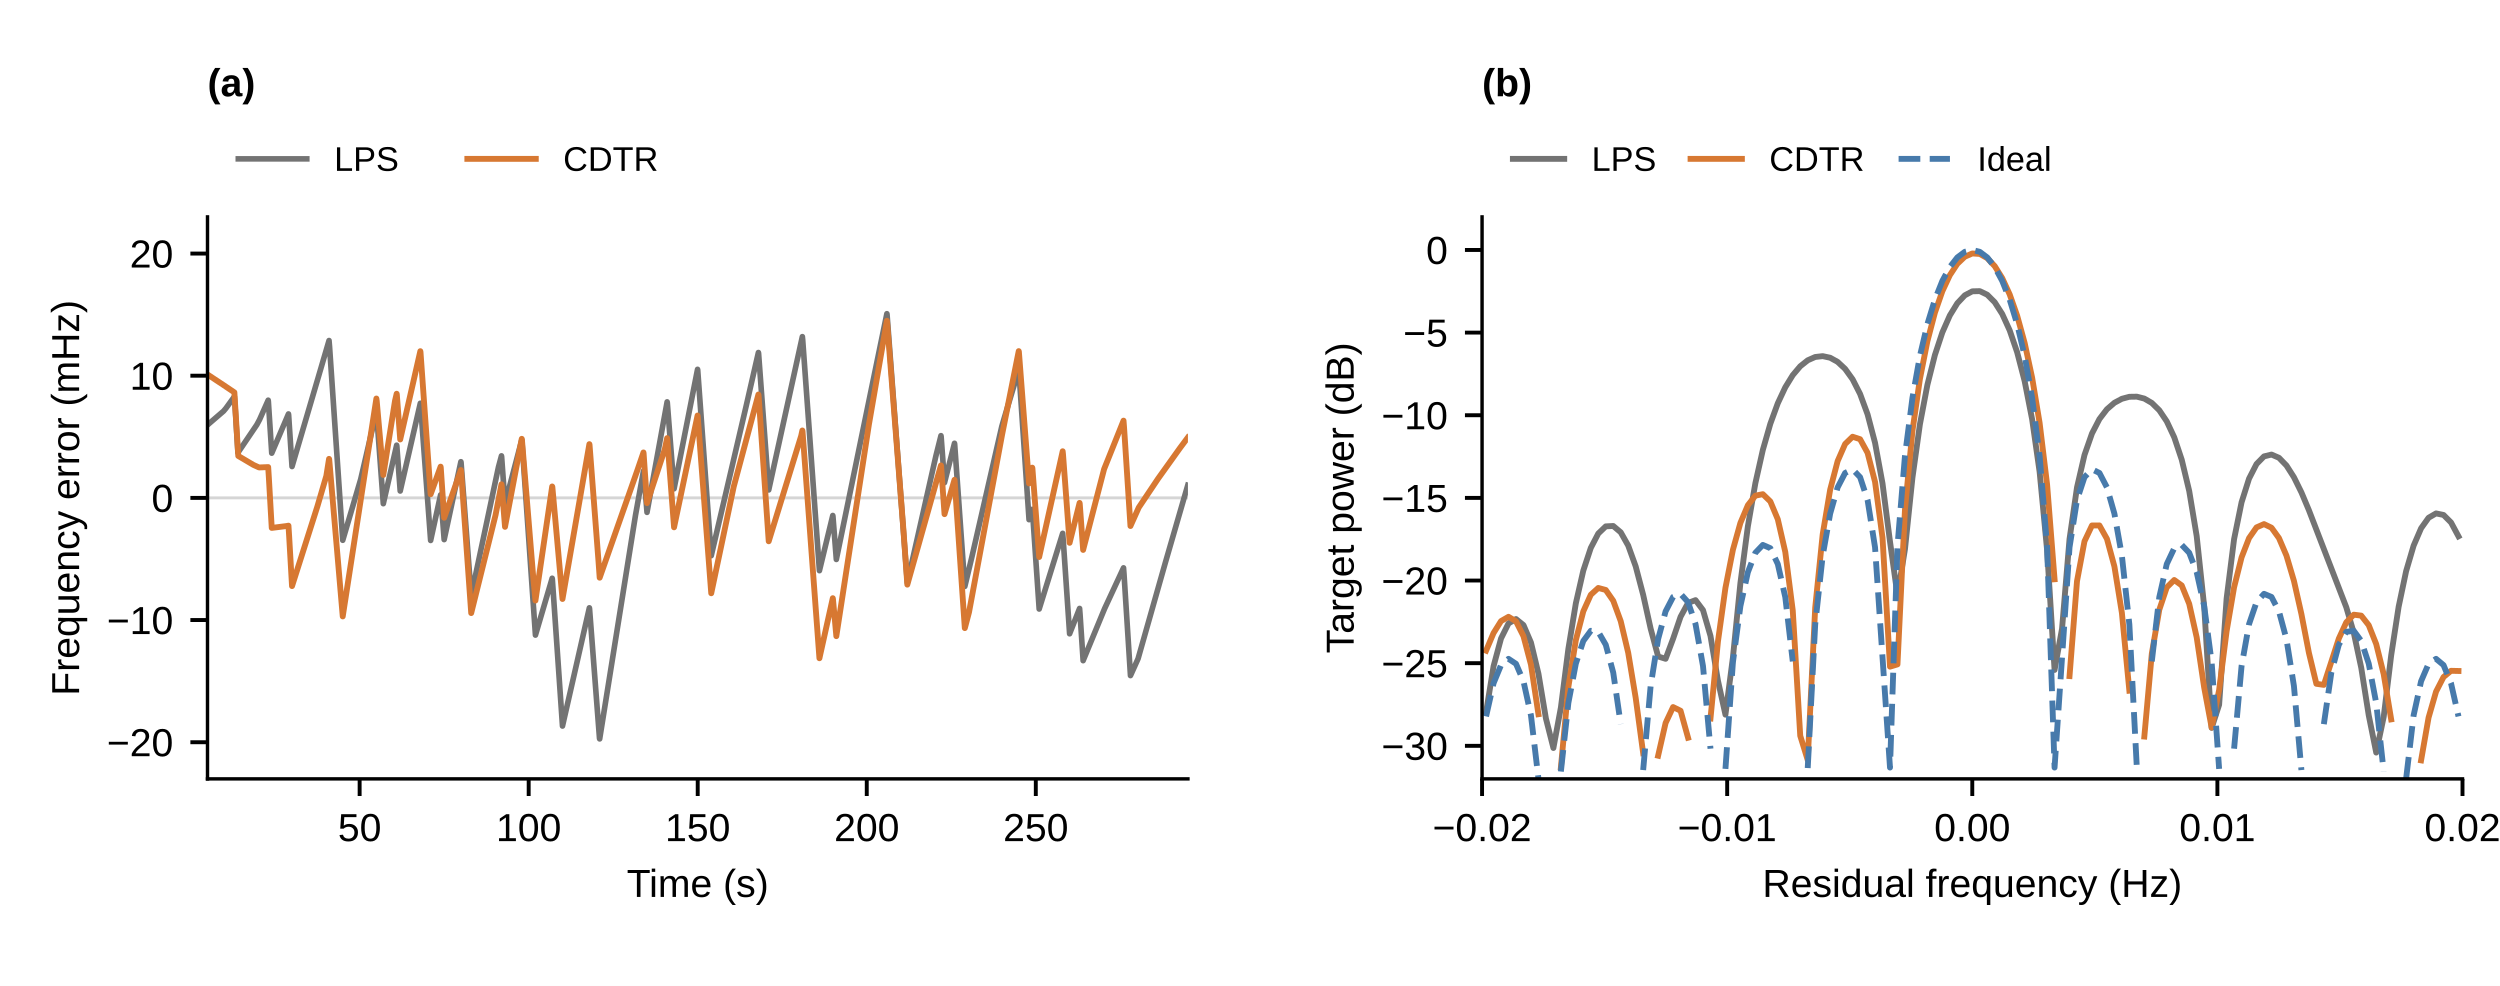
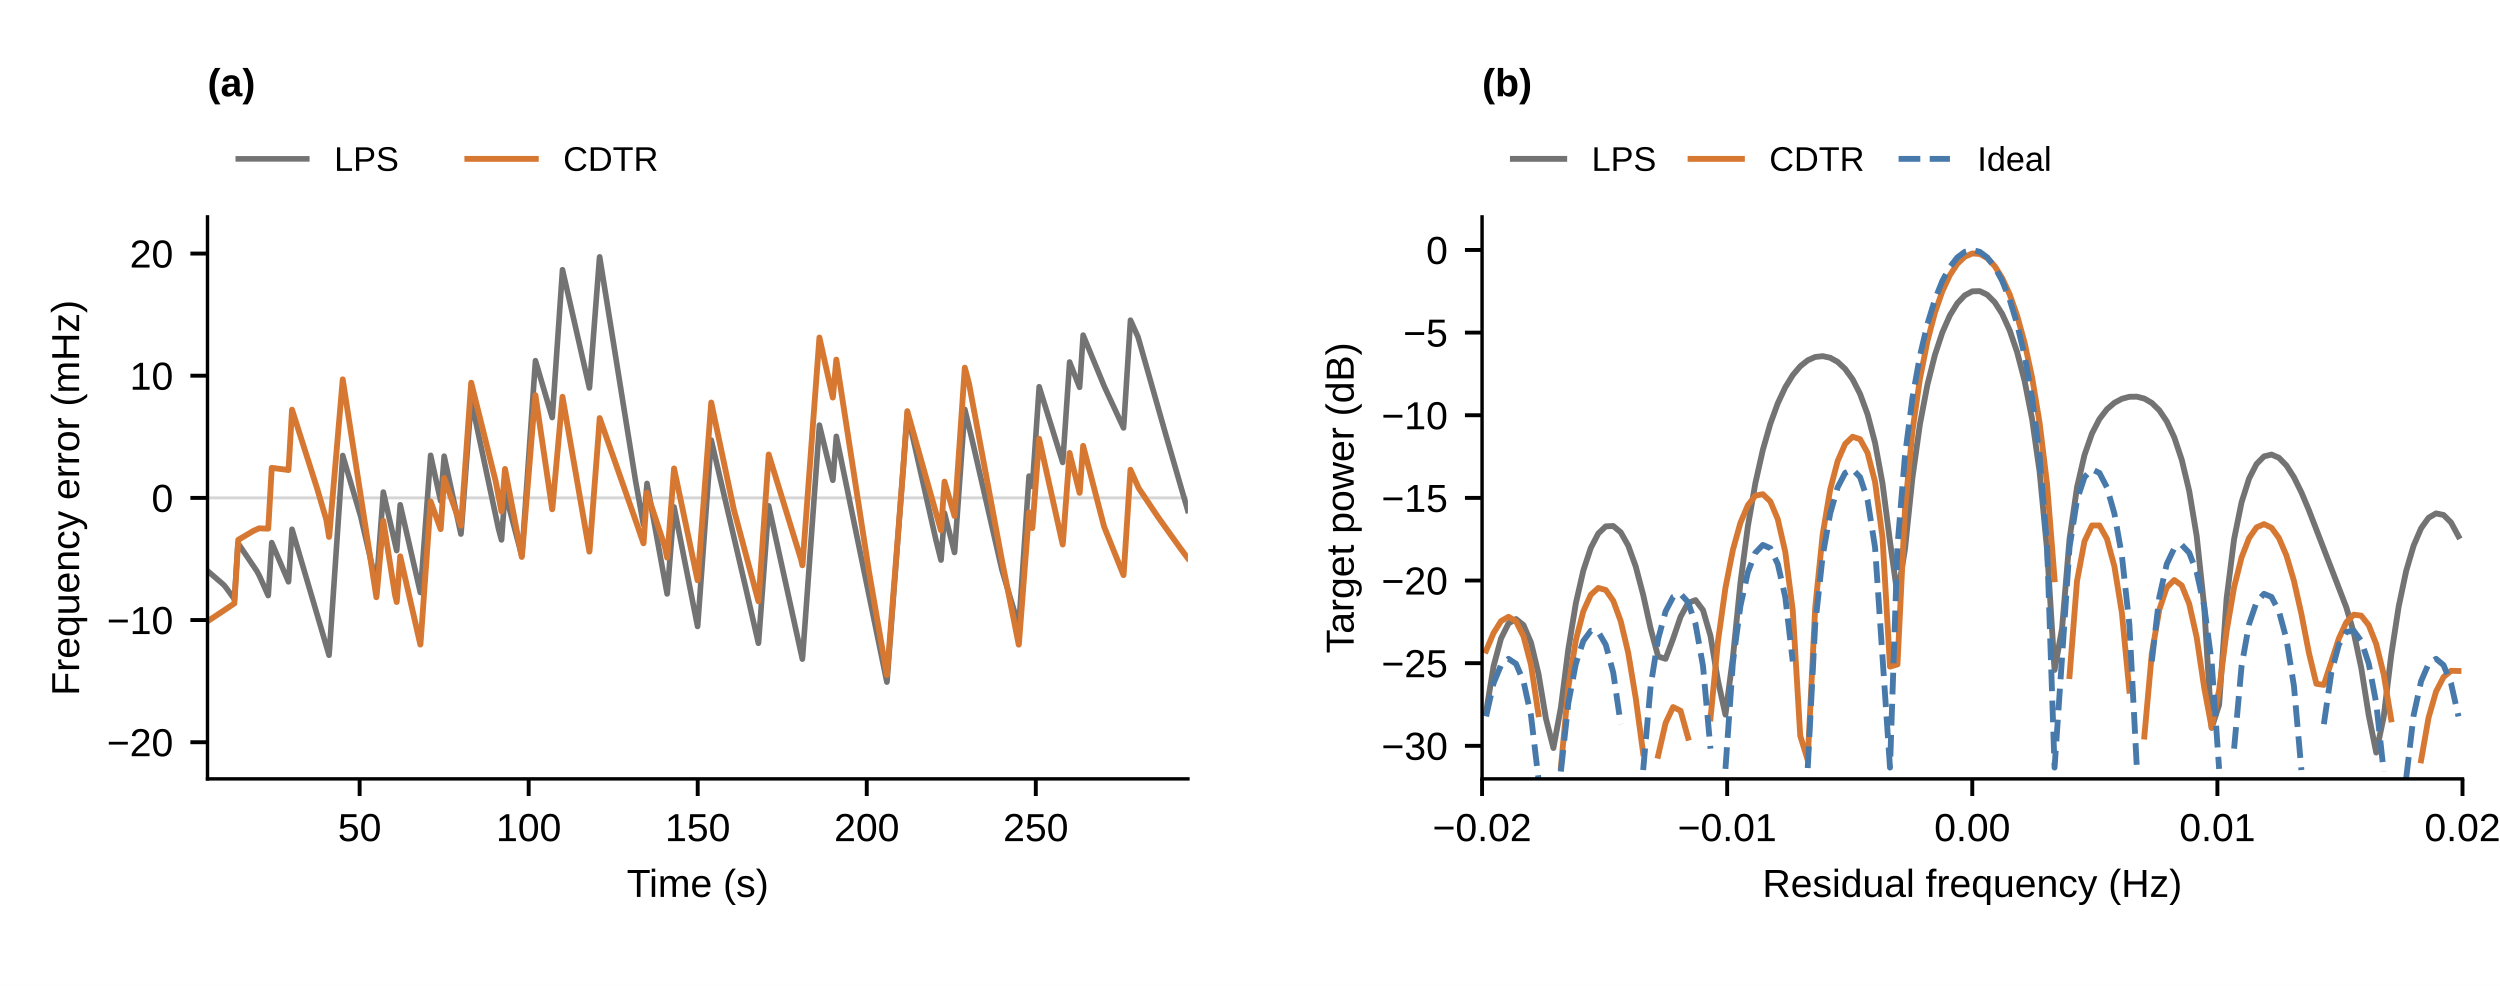
<svg xmlns="http://www.w3.org/2000/svg" xmlns:xlink="http://www.w3.org/1999/xlink" width="511.2pt" height="201.6pt" viewBox="0 0 511.2 201.6" version="1.1">
  <defs>
    <style type="text/css">*{stroke-linejoin: round; stroke-linecap: butt}</style>
  </defs>
  <g id="figure_1">
    <g id="patch_1">
      <path d="M 0 201.6 L 511.2 201.6 L 511.2 0 L 0 0 z " style="fill: #ffffff" />
    </g>
    <g id="axes_1">
      <g id="patch_2">
        <path d="M 42.43 159.264 L 242.909 159.264 L 242.909 44.352 L 42.43 44.352 z " style="fill: #ffffff" />
      </g>
      <g id="line2d_1">
-         <path d="M 42.43 101.808 L 242.909 101.808 " clip-path="url(#p4a05a02316)" style="fill: none; stroke: #d5d5d5; stroke-width: 0.6; stroke-linecap: square" />
+         <path d="M 42.43 101.808 L 242.909 101.808 " clip-path="url(#peb6922f09d)" style="fill: none; stroke: #d5d5d5; stroke-width: 0.6; stroke-linecap: square" />
      </g>
      <g id="matplotlib.axis_1">
        <g id="xtick_1">
          <g id="line2d_2">
            <defs>
-               <path id="mb1bfec79ee" d="M 0 0 L 0 3.5 " style="stroke: #000000; stroke-width: 0.8" />
+               <path id="mcedd0633de" d="M 0 0 L 0 3.5 " style="stroke: #000000; stroke-width: 0.8" />
            </defs>
            <g>
-               <use xlink:href="#mb1bfec79ee" x="73.538" y="159.264" style="stroke: #000000; stroke-width: 0.8" />
+               <use xlink:href="#mcedd0633de" x="73.538" y="159.264" style="stroke: #000000; stroke-width: 0.8" />
            </g>
          </g>
          <g id="text_1">
            <text style="font-size: 8px; font-family: 'Arial', 'DejaVu Sans', sans-serif; text-anchor: middle" x="73.538" y="171.99" transform="rotate(-0 73.53846 171.9903)">50</text>
          </g>
        </g>
        <g id="xtick_2">
          <g id="line2d_3">
            <g>
-               <use xlink:href="#mb1bfec79ee" x="108.104" y="159.264" style="stroke: #000000; stroke-width: 0.8" />
+               <use xlink:href="#mcedd0633de" x="108.104" y="159.264" style="stroke: #000000; stroke-width: 0.8" />
            </g>
          </g>
          <g id="text_2">
            <text style="font-size: 8px; font-family: 'Arial', 'DejaVu Sans', sans-serif; text-anchor: middle" x="108.104" y="171.99" transform="rotate(-0 108.1039 171.9903)">100</text>
          </g>
        </g>
        <g id="xtick_3">
          <g id="line2d_4">
            <g>
-               <use xlink:href="#mb1bfec79ee" x="142.669" y="159.264" style="stroke: #000000; stroke-width: 0.8" />
+               <use xlink:href="#mcedd0633de" x="142.669" y="159.264" style="stroke: #000000; stroke-width: 0.8" />
            </g>
          </g>
          <g id="text_3">
            <text style="font-size: 8px; font-family: 'Arial', 'DejaVu Sans', sans-serif; text-anchor: middle" x="142.669" y="171.99" transform="rotate(-0 142.6693 171.9903)">150</text>
          </g>
        </g>
        <g id="xtick_4">
          <g id="line2d_5">
            <g>
-               <use xlink:href="#mb1bfec79ee" x="177.235" y="159.264" style="stroke: #000000; stroke-width: 0.8" />
+               <use xlink:href="#mcedd0633de" x="177.235" y="159.264" style="stroke: #000000; stroke-width: 0.8" />
            </g>
          </g>
          <g id="text_4">
            <text style="font-size: 8px; font-family: 'Arial', 'DejaVu Sans', sans-serif; text-anchor: middle" x="177.235" y="171.99" transform="rotate(-0 177.2346 171.9903)">200</text>
          </g>
        </g>
        <g id="xtick_5">
          <g id="line2d_6">
            <g>
-               <use xlink:href="#mb1bfec79ee" x="211.8" y="159.264" style="stroke: #000000; stroke-width: 0.8" />
+               <use xlink:href="#mcedd0633de" x="211.8" y="159.264" style="stroke: #000000; stroke-width: 0.8" />
            </g>
          </g>
          <g id="text_5">
            <text style="font-size: 8px; font-family: 'Arial', 'DejaVu Sans', sans-serif; text-anchor: middle" x="211.8" y="171.99" transform="rotate(-0 211.8 171.9903)">250</text>
          </g>
        </g>
        <g id="text_6">
          <text style="font-size: 8px; font-family: 'Arial', 'DejaVu Sans', sans-serif; text-anchor: middle" x="142.669" y="183.404" transform="rotate(-0 142.6693 183.404)">Time (s)</text>
        </g>
      </g>
      <g id="matplotlib.axis_2">
        <g id="ytick_1">
          <g id="line2d_7">
            <defs>
-               <path id="m23d4a4d2b2" d="M 0 0 L -3.5 0 " style="stroke: #000000; stroke-width: 0.8" />
+               <path id="m840151b1f0" d="M 0 0 L -3.5 0 " style="stroke: #000000; stroke-width: 0.8" />
            </defs>
            <g>
-               <use xlink:href="#m23d4a4d2b2" x="42.43" y="151.77" style="stroke: #000000; stroke-width: 0.8" />
+               <use xlink:href="#m840151b1f0" x="42.43" y="151.77" style="stroke: #000000; stroke-width: 0.8" />
            </g>
          </g>
          <g id="text_7">
            <text style="font-size: 8px; font-family: 'Arial', 'DejaVu Sans', sans-serif; text-anchor: end" x="35.43" y="154.633" transform="rotate(-0 35.4296 154.6329)">−20</text>
          </g>
        </g>
        <g id="ytick_2">
          <g id="line2d_8">
            <g>
-               <use xlink:href="#m23d4a4d2b2" x="42.43" y="126.789" style="stroke: #000000; stroke-width: 0.8" />
+               <use xlink:href="#m840151b1f0" x="42.43" y="126.789" style="stroke: #000000; stroke-width: 0.8" />
            </g>
          </g>
          <g id="text_8">
            <text style="font-size: 8px; font-family: 'Arial', 'DejaVu Sans', sans-serif; text-anchor: end" x="35.43" y="129.652" transform="rotate(-0 35.4296 129.652)">−10</text>
          </g>
        </g>
        <g id="ytick_3">
          <g id="line2d_9">
            <g>
-               <use xlink:href="#m23d4a4d2b2" x="42.43" y="101.808" style="stroke: #000000; stroke-width: 0.8" />
+               <use xlink:href="#m840151b1f0" x="42.43" y="101.808" style="stroke: #000000; stroke-width: 0.8" />
            </g>
          </g>
          <g id="text_9">
            <text style="font-size: 8px; font-family: 'Arial', 'DejaVu Sans', sans-serif; text-anchor: end" x="35.43" y="104.671" transform="rotate(-0 35.4296 104.6711)">0</text>
          </g>
        </g>
        <g id="ytick_4">
          <g id="line2d_10">
            <g>
-               <use xlink:href="#m23d4a4d2b2" x="42.43" y="76.827" style="stroke: #000000; stroke-width: 0.8" />
+               <use xlink:href="#m840151b1f0" x="42.43" y="76.827" style="stroke: #000000; stroke-width: 0.8" />
            </g>
          </g>
          <g id="text_10">
            <text style="font-size: 8px; font-family: 'Arial', 'DejaVu Sans', sans-serif; text-anchor: end" x="35.43" y="79.69" transform="rotate(-0 35.4296 79.69025)">10</text>
          </g>
        </g>
        <g id="ytick_5">
          <g id="line2d_11">
            <g>
-               <use xlink:href="#m23d4a4d2b2" x="42.43" y="51.846" style="stroke: #000000; stroke-width: 0.8" />
+               <use xlink:href="#m840151b1f0" x="42.43" y="51.846" style="stroke: #000000; stroke-width: 0.8" />
            </g>
          </g>
          <g id="text_11">
            <text style="font-size: 8px; font-family: 'Arial', 'DejaVu Sans', sans-serif; text-anchor: end" x="35.43" y="54.709" transform="rotate(-0 35.4296 54.70939)">20</text>
          </g>
        </g>
        <g id="text_12">
          <text style="font-size: 8px; font-family: 'Arial', 'DejaVu Sans', sans-serif; text-anchor: middle" x="16.176" y="101.808" transform="rotate(-90 16.17585 101.808)">Frequency error (mHz)</text>
        </g>
      </g>
      <g id="line2d_12">
-         <path d="M 42.43 86.89 L 45.713 84.064 L 46.197 83.486 L 47.925 81.097 L 48.029 82.513 L 48.651 92.561 L 48.721 92.462 L 52.523 86.842 L 53.076 85.803 L 54.839 81.832 L 54.873 82.066 L 55.564 92.663 L 55.634 92.504 L 58.986 84.645 L 59.021 84.874 L 59.712 95.393 L 59.781 95.163 L 65.07 77.178 L 67.282 69.634 L 67.386 70.861 L 70.082 110.474 L 70.116 110.36 L 73.746 98.036 L 76.96 84.2 L 76.995 84.362 L 78.378 102.993 L 78.412 102.842 L 81.108 91.031 L 81.143 91.195 L 81.834 100.401 L 81.869 100.252 L 85.947 82.459 L 85.982 82.618 L 88.056 110.512 L 88.09 110.355 L 90.095 101.19 L 90.13 101.343 L 90.821 110.338 L 90.856 110.178 L 94.243 94.414 L 94.278 94.564 L 96.352 121.791 L 96.386 121.624 L 101.917 95.544 L 102.539 93.215 L 102.573 93.398 L 103.265 102.979 L 103.334 102.718 L 106.687 89.988 L 106.721 90.168 L 109.486 129.865 L 109.59 129.516 L 112.908 118.241 L 112.943 118.435 L 115.017 148.461 L 115.052 148.31 L 120.513 124.289 L 120.547 124.449 L 122.587 150.997 L 122.621 151.09 L 122.656 150.871 L 129.949 105.339 L 131.574 96.312 L 131.608 96.432 L 132.3 104.765 L 132.334 104.573 L 136.413 82.176 L 136.447 82.313 L 137.83 99.951 L 137.865 99.775 L 142.635 75.522 L 142.669 75.659 L 145.434 113.628 L 145.469 113.482 L 152.555 83.112 L 155.078 72.084 L 155.113 72.246 L 157.187 100.185 L 157.221 100.025 L 164.065 68.838 L 164.134 69.484 L 167.556 116.689 L 167.625 116.402 L 170.287 105.409 L 170.322 105.579 L 171.013 114.394 L 171.047 114.226 L 181.348 64.148 L 181.382 64.29 L 185.53 119.149 L 185.599 118.836 L 191.372 93.238 L 192.409 89.087 L 192.443 89.262 L 193.135 98.689 L 193.204 98.414 L 195.174 90.643 L 195.209 90.82 L 197.283 119.908 L 197.352 119.641 L 198.7 114.011 L 204.852 87.181 L 205.405 85.287 L 208.309 75.646 L 208.413 76.868 L 210.417 106.261 L 210.487 106.038 L 211.074 104.15 L 211.109 104.351 L 212.491 124.533 L 212.56 124.305 L 217.296 109.058 L 217.4 110.292 L 218.713 129.595 L 218.782 129.418 L 220.752 124.416 L 220.856 125.717 L 221.478 135.09 L 221.547 134.918 L 225.868 124.453 L 229.739 116.114 L 229.843 117.458 L 231.157 138.143 L 231.226 138 L 232.712 134.693 L 238.312 114.974 L 242.874 99.23 L 242.874 99.23 " clip-path="url(#p4a05a02316)" style="fill: none; stroke: #737373; stroke-width: 1.15; stroke-linecap: square" />
+         <path d="M 42.43 116.726 L 45.713 119.552 L 46.197 120.13 L 47.925 122.519 L 48.029 121.103 L 48.651 111.055 L 48.721 111.154 L 52.523 116.774 L 53.076 117.813 L 54.839 121.784 L 54.873 121.55 L 55.564 110.953 L 55.634 111.112 L 58.986 118.971 L 59.021 118.742 L 59.712 108.223 L 59.781 108.453 L 65.07 126.438 L 67.282 133.982 L 67.386 132.755 L 70.082 93.142 L 70.116 93.256 L 73.746 105.58 L 76.96 119.416 L 76.995 119.254 L 78.378 100.623 L 78.412 100.774 L 81.108 112.585 L 81.143 112.421 L 81.834 103.215 L 81.869 103.364 L 85.947 121.157 L 85.982 120.998 L 88.056 93.104 L 88.09 93.261 L 90.095 102.426 L 90.13 102.273 L 90.821 93.278 L 90.856 93.438 L 94.243 109.202 L 94.278 109.052 L 96.352 81.825 L 96.386 81.992 L 101.917 108.072 L 102.539 110.401 L 102.573 110.218 L 103.265 100.637 L 103.334 100.898 L 106.687 113.628 L 106.721 113.448 L 109.486 73.751 L 109.59 74.1 L 112.908 85.375 L 112.943 85.181 L 115.017 55.155 L 115.052 55.306 L 120.513 79.327 L 120.547 79.167 L 122.587 52.619 L 122.621 52.526 L 122.656 52.745 L 129.949 98.277 L 131.574 107.304 L 131.608 107.184 L 132.3 98.851 L 132.334 99.043 L 136.413 121.44 L 136.447 121.303 L 137.83 103.665 L 137.865 103.841 L 142.635 128.094 L 142.669 127.957 L 145.434 89.988 L 145.469 90.134 L 152.555 120.504 L 155.078 131.532 L 155.113 131.37 L 157.187 103.431 L 157.221 103.591 L 164.065 134.778 L 164.134 134.132 L 167.556 86.927 L 167.625 87.214 L 170.287 98.207 L 170.322 98.037 L 171.013 89.222 L 171.047 89.39 L 181.348 139.468 L 181.382 139.326 L 185.53 84.467 L 185.599 84.78 L 191.372 110.378 L 192.409 114.529 L 192.443 114.354 L 193.135 104.927 L 193.204 105.202 L 195.174 112.973 L 195.209 112.796 L 197.283 83.708 L 197.352 83.975 L 198.7 89.605 L 204.852 116.435 L 205.405 118.329 L 208.309 127.97 L 208.413 126.748 L 210.417 97.355 L 210.487 97.578 L 211.074 99.466 L 211.109 99.265 L 212.491 79.083 L 212.56 79.311 L 217.296 94.558 L 217.4 93.324 L 218.713 74.021 L 218.782 74.198 L 220.752 79.2 L 220.856 77.899 L 221.478 68.526 L 221.547 68.698 L 225.868 79.163 L 229.739 87.502 L 229.843 86.158 L 231.157 65.473 L 231.226 65.616 L 232.712 68.923 L 238.312 88.642 L 242.874 104.386 L 242.874 104.386 " clip-path="url(#peb6922f09d)" style="fill: none; stroke: #737373; stroke-width: 1.15; stroke-linecap: square" />
      </g>
      <g id="line2d_13">
-         <path d="M 42.43 76.574 L 45.644 78.697 L 47.925 80.234 L 48.064 82.51 L 48.721 93.235 L 51.831 95.07 L 52.972 95.586 L 54.839 95.51 L 54.977 97.686 L 55.564 107.945 L 55.634 107.939 L 58.503 107.575 L 58.986 107.491 L 59.125 109.651 L 59.712 119.843 L 59.781 119.631 L 64.897 103.553 L 66.729 97.308 L 67.282 93.828 L 67.317 93.923 L 70.082 126.046 L 70.116 125.826 L 76.96 81.49 L 77.03 81.971 L 78.378 97.121 L 78.412 96.892 L 80.763 82.003 L 81.108 80.513 L 81.143 80.676 L 81.834 89.862 L 81.869 89.712 L 85.947 71.81 L 85.982 71.969 L 88.056 101.071 L 88.194 100.691 L 90.095 95.421 L 90.13 95.636 L 90.821 105.876 L 90.89 105.681 L 94.243 96.115 L 94.278 96.327 L 96.352 125.361 L 96.386 125.224 L 101.329 105.321 L 102.539 99.029 L 102.573 99.161 L 103.265 107.73 L 103.299 107.549 L 106.687 89.73 L 106.721 89.86 L 109.037 118.046 L 109.486 122.803 L 109.521 122.568 L 112.908 99.473 L 112.943 99.549 L 115.017 122.48 L 115.052 122.282 L 120.513 90.818 L 120.547 90.93 L 122.379 114.749 L 122.621 118.129 L 122.69 117.935 L 130.329 96.16 L 131.574 92.516 L 131.608 92.727 L 132.3 102.877 L 132.369 102.674 L 135.929 91.892 L 136.413 89.589 L 136.447 89.737 L 137.83 107.825 L 137.865 107.661 L 142.635 84.961 L 142.669 85.109 L 145.434 121.31 L 145.469 121.142 L 150.032 99.515 L 155.078 80.671 L 155.113 80.855 L 157.187 110.681 L 157.256 110.46 L 163.823 89.132 L 164.065 88.025 L 164.1 88.179 L 167.556 134.598 L 167.625 134.285 L 170.287 122.318 L 170.322 122.476 L 171.013 130.083 L 171.047 129.854 L 177.684 86.737 L 181.348 65.591 L 181.382 65.706 L 184.735 108.381 L 185.53 119.547 L 185.599 119.297 L 191.614 97.948 L 192.409 95.168 L 192.443 95.359 L 193.135 105.133 L 193.204 104.893 L 195.174 98.111 L 195.209 98.306 L 197.283 128.436 L 197.352 128.203 L 198.147 125.173 L 204.922 88.794 L 208.309 71.797 L 208.344 71.937 L 210.417 98.846 L 210.452 98.676 L 211.074 95.625 L 211.109 95.768 L 212.491 113.896 L 212.56 113.58 L 217.296 92.273 L 217.365 92.904 L 218.713 110.997 L 218.782 110.719 L 220.752 102.835 L 220.787 103.01 L 221.478 112.448 L 221.547 112.175 L 225.764 95.927 L 229.739 86.013 L 229.843 87.321 L 231.157 107.561 L 231.226 107.395 L 232.85 103.782 L 236.791 97.895 L 241.284 91.611 L 242.874 89.478 L 242.874 89.478 " clip-path="url(#p4a05a02316)" style="fill: none; stroke: #d77832; stroke-width: 1.2; stroke-linecap: square" />
+         <path d="M 42.43 127.042 L 45.644 124.919 L 47.925 123.382 L 48.064 121.106 L 48.721 110.381 L 51.831 108.546 L 52.972 108.03 L 54.839 108.106 L 54.977 105.93 L 55.564 95.671 L 55.634 95.677 L 58.503 96.041 L 58.986 96.125 L 59.125 93.965 L 59.712 83.773 L 59.781 83.985 L 64.897 100.063 L 66.729 106.308 L 67.282 109.788 L 67.317 109.693 L 70.082 77.57 L 70.116 77.79 L 76.96 122.126 L 77.03 121.645 L 78.378 106.495 L 78.412 106.724 L 80.763 121.613 L 81.108 123.103 L 81.143 122.94 L 81.834 113.754 L 81.869 113.904 L 85.947 131.806 L 85.982 131.647 L 88.056 102.545 L 88.194 102.925 L 90.095 108.195 L 90.13 107.98 L 90.821 97.74 L 90.89 97.935 L 94.243 107.501 L 94.278 107.289 L 96.352 78.255 L 96.386 78.392 L 101.329 98.295 L 102.539 104.587 L 102.573 104.455 L 103.265 95.886 L 103.299 96.067 L 106.687 113.886 L 106.721 113.756 L 109.037 85.57 L 109.486 80.813 L 109.521 81.048 L 112.908 104.143 L 112.943 104.067 L 115.017 81.136 L 115.052 81.334 L 120.513 112.798 L 120.547 112.686 L 122.379 88.867 L 122.621 85.487 L 122.69 85.681 L 130.329 107.456 L 131.574 111.1 L 131.608 110.889 L 132.3 100.739 L 132.369 100.942 L 135.929 111.724 L 136.413 114.027 L 136.447 113.879 L 137.83 95.791 L 137.865 95.955 L 142.635 118.655 L 142.669 118.507 L 145.434 82.306 L 145.469 82.474 L 150.032 104.101 L 155.078 122.945 L 155.113 122.761 L 157.187 92.935 L 157.256 93.156 L 163.823 114.484 L 164.065 115.591 L 164.1 115.437 L 167.556 69.018 L 167.625 69.331 L 170.287 81.298 L 170.322 81.14 L 171.013 73.533 L 171.047 73.762 L 177.684 116.879 L 181.348 138.025 L 181.382 137.91 L 184.735 95.235 L 185.53 84.069 L 185.599 84.319 L 191.614 105.668 L 192.409 108.448 L 192.443 108.257 L 193.135 98.483 L 193.204 98.723 L 195.174 105.505 L 195.209 105.31 L 197.283 75.18 L 197.352 75.413 L 198.147 78.443 L 204.922 114.822 L 208.309 131.819 L 208.344 131.679 L 210.417 104.77 L 210.452 104.94 L 211.074 107.991 L 211.109 107.848 L 212.491 89.72 L 212.56 90.036 L 217.296 111.343 L 217.365 110.712 L 218.713 92.619 L 218.782 92.897 L 220.752 100.781 L 220.787 100.606 L 221.478 91.168 L 221.547 91.441 L 225.764 107.689 L 229.739 117.603 L 229.843 116.295 L 231.157 96.055 L 231.226 96.221 L 232.85 99.834 L 236.791 105.721 L 241.284 112.005 L 242.874 114.138 L 242.874 114.138 " clip-path="url(#peb6922f09d)" style="fill: none; stroke: #d77832; stroke-width: 1.2; stroke-linecap: square" />
      </g>
      <g id="patch_3">
        <path d="M 42.43 159.264 L 42.43 44.352 " style="fill: none; stroke: #000000; stroke-width: 0.7; stroke-linejoin: miter; stroke-linecap: square" />
      </g>
      <g id="patch_4">
        <path d="M 42.43 159.264 L 242.909 159.264 " style="fill: none; stroke: #000000; stroke-width: 0.7; stroke-linejoin: miter; stroke-linecap: square" />
      </g>
      <g id="text_13">
        <text style="font-weight: 700; font-size: 8px; font-family: 'Arial', 'DejaVu Sans', sans-serif; text-anchor: start" x="42.43" y="19.686" transform="rotate(-0 42.4296 19.68585)">(a)</text>
      </g>
      <g id="legend_1">
        <g id="line2d_14">
          <path d="M 48.73 32.487 L 55.73 32.487 L 62.73 32.487 " style="fill: none; stroke: #737373; stroke-width: 1.15; stroke-linecap: square" />
        </g>
        <g id="text_14">
          <text style="font-size: 7px; font-family: 'Arial', 'DejaVu Sans', sans-serif; text-anchor: start" x="68.33" y="34.937" transform="rotate(-0 68.3296 34.93707)">LPS</text>
        </g>
        <g id="line2d_15">
          <path d="M 95.561 32.487 L 102.561 32.487 L 109.561 32.487 " style="fill: none; stroke: #d77832; stroke-width: 1.2; stroke-linecap: square" />
        </g>
        <g id="text_15">
          <text style="font-size: 7px; font-family: 'Arial', 'DejaVu Sans', sans-serif; text-anchor: start" x="115.161" y="34.937" transform="rotate(-0 115.1607 34.93707)">CDTR</text>
        </g>
      </g>
    </g>
    <g id="axes_2">
      <g id="patch_5">
        <path d="M 303.053 159.264 L 503.532 159.264 L 503.532 44.352 L 303.053 44.352 z " style="fill: #ffffff" />
      </g>
      <g id="matplotlib.axis_3">
        <g id="xtick_6">
          <g id="line2d_16">
            <g>
-               <use xlink:href="#mb1bfec79ee" x="303.053" y="159.264" style="stroke: #000000; stroke-width: 0.8" />
+               <use xlink:href="#mcedd0633de" x="303.053" y="159.264" style="stroke: #000000; stroke-width: 0.8" />
            </g>
          </g>
          <g id="text_16">
            <text style="font-size: 8px; font-family: 'Arial', 'DejaVu Sans', sans-serif; text-anchor: middle" x="303.053" y="171.99" transform="rotate(-0 303.0527 171.9903)">−0.02</text>
          </g>
        </g>
        <g id="xtick_7">
          <g id="line2d_17">
            <g>
-               <use xlink:href="#mb1bfec79ee" x="353.173" y="159.264" style="stroke: #000000; stroke-width: 0.8" />
+               <use xlink:href="#mcedd0633de" x="353.173" y="159.264" style="stroke: #000000; stroke-width: 0.8" />
            </g>
          </g>
          <g id="text_17">
            <text style="font-size: 8px; font-family: 'Arial', 'DejaVu Sans', sans-serif; text-anchor: middle" x="353.173" y="171.99" transform="rotate(-0 353.1725 171.9903)">−0.01</text>
          </g>
        </g>
        <g id="xtick_8">
          <g id="line2d_18">
            <g>
-               <use xlink:href="#mb1bfec79ee" x="403.292" y="159.264" style="stroke: #000000; stroke-width: 0.8" />
+               <use xlink:href="#mcedd0633de" x="403.292" y="159.264" style="stroke: #000000; stroke-width: 0.8" />
            </g>
          </g>
          <g id="text_18">
            <text style="font-size: 8px; font-family: 'Arial', 'DejaVu Sans', sans-serif; text-anchor: middle" x="403.292" y="171.99" transform="rotate(-0 403.2923 171.9903)">0.00</text>
          </g>
        </g>
        <g id="xtick_9">
          <g id="line2d_19">
            <g>
-               <use xlink:href="#mb1bfec79ee" x="453.412" y="159.264" style="stroke: #000000; stroke-width: 0.8" />
+               <use xlink:href="#mcedd0633de" x="453.412" y="159.264" style="stroke: #000000; stroke-width: 0.8" />
            </g>
          </g>
          <g id="text_19">
            <text style="font-size: 8px; font-family: 'Arial', 'DejaVu Sans', sans-serif; text-anchor: middle" x="453.412" y="171.99" transform="rotate(-0 453.4122 171.9903)">0.01</text>
          </g>
        </g>
        <g id="xtick_10">
          <g id="line2d_20">
            <g>
-               <use xlink:href="#mb1bfec79ee" x="503.532" y="159.264" style="stroke: #000000; stroke-width: 0.8" />
+               <use xlink:href="#mcedd0633de" x="503.532" y="159.264" style="stroke: #000000; stroke-width: 0.8" />
            </g>
          </g>
          <g id="text_20">
            <text style="font-size: 8px; font-family: 'Arial', 'DejaVu Sans', sans-serif; text-anchor: middle" x="503.532" y="171.99" transform="rotate(-0 503.532 171.9903)">0.02</text>
          </g>
        </g>
        <g id="text_21">
          <text style="font-size: 8px; font-family: 'Arial', 'DejaVu Sans', sans-serif; text-anchor: middle" x="403.292" y="183.404" transform="rotate(-0 403.2923 183.404)">Residual frequency (Hz)</text>
        </g>
      </g>
      <g id="matplotlib.axis_4">
        <g id="ytick_6">
          <g id="line2d_21">
            <g>
-               <use xlink:href="#m23d4a4d2b2" x="303.053" y="152.504" style="stroke: #000000; stroke-width: 0.8" />
+               <use xlink:href="#m840151b1f0" x="303.053" y="152.504" style="stroke: #000000; stroke-width: 0.8" />
            </g>
          </g>
          <g id="text_22">
            <text style="font-size: 8px; font-family: 'Arial', 'DejaVu Sans', sans-serif; text-anchor: end" x="296.053" y="155.368" transform="rotate(-0 296.0527 155.3676)">−30</text>
          </g>
        </g>
        <g id="ytick_7">
          <g id="line2d_22">
            <g>
-               <use xlink:href="#m23d4a4d2b2" x="303.053" y="135.606" style="stroke: #000000; stroke-width: 0.8" />
+               <use xlink:href="#m840151b1f0" x="303.053" y="135.606" style="stroke: #000000; stroke-width: 0.8" />
            </g>
          </g>
          <g id="text_23">
            <text style="font-size: 8px; font-family: 'Arial', 'DejaVu Sans', sans-serif; text-anchor: end" x="296.053" y="138.469" transform="rotate(-0 296.0527 138.4688)">−25</text>
          </g>
        </g>
        <g id="ytick_8">
          <g id="line2d_23">
            <g>
-               <use xlink:href="#m23d4a4d2b2" x="303.053" y="118.707" style="stroke: #000000; stroke-width: 0.8" />
+               <use xlink:href="#m840151b1f0" x="303.053" y="118.707" style="stroke: #000000; stroke-width: 0.8" />
            </g>
          </g>
          <g id="text_24">
            <text style="font-size: 8px; font-family: 'Arial', 'DejaVu Sans', sans-serif; text-anchor: end" x="296.053" y="121.57" transform="rotate(-0 296.0527 121.5699)">−20</text>
          </g>
        </g>
        <g id="ytick_9">
          <g id="line2d_24">
            <g>
-               <use xlink:href="#m23d4a4d2b2" x="303.053" y="101.808" style="stroke: #000000; stroke-width: 0.8" />
+               <use xlink:href="#m840151b1f0" x="303.053" y="101.808" style="stroke: #000000; stroke-width: 0.8" />
            </g>
          </g>
          <g id="text_25">
            <text style="font-size: 8px; font-family: 'Arial', 'DejaVu Sans', sans-serif; text-anchor: end" x="296.053" y="104.671" transform="rotate(-0 296.0527 104.6711)">−15</text>
          </g>
        </g>
        <g id="ytick_10">
          <g id="line2d_25">
            <g>
-               <use xlink:href="#m23d4a4d2b2" x="303.053" y="84.909" style="stroke: #000000; stroke-width: 0.8" />
+               <use xlink:href="#m840151b1f0" x="303.053" y="84.909" style="stroke: #000000; stroke-width: 0.8" />
            </g>
          </g>
          <g id="text_26">
            <text style="font-size: 8px; font-family: 'Arial', 'DejaVu Sans', sans-serif; text-anchor: end" x="296.053" y="87.772" transform="rotate(-0 296.0527 87.7723)">−10</text>
          </g>
        </g>
        <g id="ytick_11">
          <g id="line2d_26">
            <g>
-               <use xlink:href="#m23d4a4d2b2" x="303.053" y="68.01" style="stroke: #000000; stroke-width: 0.8" />
+               <use xlink:href="#m840151b1f0" x="303.053" y="68.01" style="stroke: #000000; stroke-width: 0.8" />
            </g>
          </g>
          <g id="text_27">
            <text style="font-size: 8px; font-family: 'Arial', 'DejaVu Sans', sans-serif; text-anchor: end" x="296.053" y="70.873" transform="rotate(-0 296.0527 70.87348)">−5</text>
          </g>
        </g>
        <g id="ytick_12">
          <g id="line2d_27">
            <g>
-               <use xlink:href="#m23d4a4d2b2" x="303.053" y="51.112" style="stroke: #000000; stroke-width: 0.8" />
+               <use xlink:href="#m840151b1f0" x="303.053" y="51.112" style="stroke: #000000; stroke-width: 0.8" />
            </g>
          </g>
          <g id="text_28">
            <text style="font-size: 8px; font-family: 'Arial', 'DejaVu Sans', sans-serif; text-anchor: end" x="296.053" y="53.975" transform="rotate(-0 296.0527 53.97465)">0</text>
          </g>
        </g>
        <g id="text_29">
          <text style="font-size: 8px; font-family: 'Arial', 'DejaVu Sans', sans-serif; text-anchor: middle" x="276.799" y="101.808" transform="rotate(-90 276.7989 101.808)">Target power (dB)</text>
        </g>
      </g>
      <g id="line2d_28">
-         <path d="M 303.873 145.638 L 305.402 136.23 L 306.932 130.55 L 308.461 127.473 L 309.991 126.582 L 311.52 127.814 L 313.05 131.381 L 314.579 137.736 L 316.109 146.916 L 317.638 152.953 L 319.168 144.686 L 320.697 132.695 L 322.227 123.367 L 323.756 116.668 L 325.286 112.037 L 326.816 109.095 L 328.345 107.632 L 329.875 107.551 L 331.404 108.84 L 332.934 111.558 L 334.463 115.806 L 335.993 121.626 L 337.522 128.539 L 339.052 134.235 L 340.581 134.712 L 342.111 130.618 L 343.64 126.127 L 345.17 123.296 L 346.7 122.715 L 348.229 124.753 L 349.759 130.031 L 351.288 139.193 L 352.818 146.137 L 354.347 134.43 L 355.877 119.239 L 357.406 107.612 L 358.936 98.811 L 360.465 91.999 L 361.995 86.657 L 363.524 82.459 L 365.054 79.192 L 366.583 76.707 L 368.113 74.894 L 369.643 73.675 L 371.172 72.996 L 372.702 72.823 L 374.231 73.15 L 375.761 73.999 L 377.29 75.43 L 378.82 77.553 L 380.349 80.551 L 381.879 84.719 L 383.408 90.544 L 384.938 98.855 L 386.467 110.744 L 387.997 121.711 L 389.527 112.308 L 391.056 97.682 L 392.586 86.749 L 394.115 78.687 L 395.645 72.6 L 397.174 67.971 L 398.704 64.501 L 400.233 62.009 L 401.763 60.386 L 403.292 59.569 L 404.822 59.529 L 406.351 60.265 L 407.881 61.802 L 409.41 64.198 L 410.94 67.555 L 412.47 72.04 L 413.999 77.935 L 415.529 85.744 L 417.058 96.474 L 418.588 112.452 L 420.117 136.989 L 421.647 128.55 L 423.176 110.213 L 424.706 99.658 L 426.235 93.033 L 427.765 88.647 L 429.294 85.684 L 430.824 83.684 L 432.354 82.363 L 433.883 81.545 L 435.413 81.136 L 436.942 81.111 L 438.472 81.502 L 440.001 82.388 L 441.531 83.888 L 443.06 86.161 L 444.59 89.424 L 446.119 93.995 L 447.649 100.393 L 449.178 109.613 L 450.708 123.956 L 452.237 148.832 L 453.767 144.113 L 455.297 122.377 L 456.826 110.238 L 458.356 102.707 L 459.885 97.867 L 461.415 94.881 L 462.944 93.323 L 464.474 92.949 L 466.003 93.606 L 467.533 95.184 L 469.062 97.582 L 470.592 100.682 L 472.121 104.319 L 479.769 124.172 L 481.299 129.392 L 482.828 136.556 L 484.358 146.27 L 485.887 153.887 L 487.417 146.589 L 488.946 134.025 L 490.476 124.058 L 492.005 116.781 L 493.535 111.578 L 495.064 108.026 L 496.594 105.873 L 498.124 104.982 L 499.653 105.297 L 501.183 106.829 L 502.712 109.669 L 502.712 109.669 " clip-path="url(#pd8dcbf0c01)" style="fill: none; stroke: #737373; stroke-width: 1.2; stroke-linecap: square" />
+         <path d="M 303.873 145.638 L 305.402 136.23 L 306.932 130.55 L 308.461 127.473 L 309.991 126.582 L 311.52 127.814 L 313.05 131.381 L 314.579 137.736 L 316.109 146.916 L 317.638 152.953 L 319.168 144.686 L 320.697 132.695 L 322.227 123.367 L 323.756 116.668 L 325.286 112.037 L 326.816 109.095 L 328.345 107.632 L 329.875 107.551 L 331.404 108.84 L 332.934 111.558 L 334.463 115.806 L 335.993 121.626 L 337.522 128.539 L 339.052 134.235 L 340.581 134.712 L 342.111 130.618 L 343.64 126.127 L 345.17 123.296 L 346.7 122.715 L 348.229 124.753 L 349.759 130.031 L 351.288 139.193 L 352.818 146.137 L 354.347 134.43 L 355.877 119.239 L 357.406 107.612 L 358.936 98.811 L 360.465 91.999 L 361.995 86.657 L 363.524 82.459 L 365.054 79.192 L 366.583 76.707 L 368.113 74.894 L 369.643 73.675 L 371.172 72.996 L 372.702 72.823 L 374.231 73.15 L 375.761 73.999 L 377.29 75.43 L 378.82 77.553 L 380.349 80.551 L 381.879 84.719 L 383.408 90.544 L 384.938 98.855 L 386.467 110.744 L 387.997 121.711 L 389.527 112.308 L 391.056 97.682 L 392.586 86.749 L 394.115 78.687 L 395.645 72.6 L 397.174 67.971 L 398.704 64.501 L 400.233 62.009 L 401.763 60.386 L 403.292 59.569 L 404.822 59.529 L 406.351 60.265 L 407.881 61.802 L 409.41 64.198 L 410.94 67.555 L 412.47 72.04 L 413.999 77.935 L 415.529 85.744 L 417.058 96.474 L 418.588 112.452 L 420.117 136.989 L 421.647 128.55 L 423.176 110.213 L 424.706 99.658 L 426.235 93.033 L 427.765 88.647 L 429.294 85.684 L 430.824 83.684 L 432.354 82.363 L 433.883 81.545 L 435.413 81.136 L 436.942 81.111 L 438.472 81.502 L 440.001 82.388 L 441.531 83.888 L 443.06 86.161 L 444.59 89.424 L 446.119 93.995 L 447.649 100.393 L 449.178 109.613 L 450.708 123.956 L 452.237 148.832 L 453.767 144.113 L 455.297 122.377 L 456.826 110.238 L 458.356 102.707 L 459.885 97.867 L 461.415 94.881 L 462.944 93.323 L 464.474 92.949 L 466.003 93.606 L 467.533 95.184 L 469.062 97.582 L 470.592 100.682 L 472.121 104.319 L 479.769 124.172 L 481.299 129.392 L 482.828 136.556 L 484.358 146.27 L 485.887 153.887 L 487.417 146.589 L 488.946 134.025 L 490.476 124.058 L 492.005 116.781 L 493.535 111.578 L 495.064 108.026 L 496.594 105.873 L 498.124 104.982 L 499.653 105.297 L 501.183 106.829 L 502.712 109.669 L 502.712 109.669 " clip-path="url(#pb7d93ffa57)" style="fill: none; stroke: #737373; stroke-width: 1.2; stroke-linecap: square" />
      </g>
      <g id="line2d_29">
-         <path d="M 303.873 133.047 L 305.402 129.44 L 306.932 126.997 L 308.461 126.121 L 309.991 127.043 L 311.52 130.087 L 313.05 135.907 L 314.579 146.044 M 319.168 156.938 L 320.697 140.478 L 322.227 130.899 L 323.756 125.004 L 325.286 121.614 L 326.816 120.224 L 328.345 120.636 L 329.875 122.844 L 331.404 127.011 L 332.934 133.476 L 334.463 142.683 L 335.993 154.018 M 339.052 154.533 L 340.581 147.835 L 342.111 144.581 L 343.64 145.332 L 345.17 150.845 M 349.759 146.925 L 351.288 131.16 L 352.818 120.202 L 354.347 112.414 L 355.877 106.925 L 357.406 103.303 L 358.936 101.354 L 360.465 101.051 L 361.995 102.534 L 363.524 106.185 L 365.054 112.872 L 366.583 124.84 L 368.113 150.452 L 369.643 155.415 L 371.172 124.25 L 372.702 109.263 L 374.231 100.129 L 375.761 94.28 L 377.29 90.787 L 378.82 89.302 L 380.349 89.806 L 381.879 92.6 L 383.408 98.533 L 384.938 109.955 L 386.467 136.318 L 387.997 135.856 L 389.527 104.194 L 391.056 88.11 L 392.586 77.48 L 394.115 69.762 L 395.645 63.949 L 397.174 59.544 L 398.704 56.268 L 400.233 53.951 L 401.763 52.492 L 403.292 51.827 L 404.822 51.927 L 406.351 52.784 L 407.881 54.415 L 409.41 56.863 L 410.94 60.204 L 412.47 64.558 L 413.999 70.122 L 415.529 77.223 L 417.058 86.454 L 418.588 99.06 L 420.117 118.447 M 423.176 138.247 L 424.706 118.831 L 426.235 110.683 L 427.765 107.449 L 429.294 107.44 L 430.824 110.179 L 432.354 115.83 L 433.883 125.316 L 435.413 141.239 M 438.472 150.614 L 440.001 133.664 L 441.531 124.685 L 443.06 120.11 L 444.59 118.598 L 446.119 119.706 L 447.649 123.473 L 449.178 130.327 L 450.708 140.582 L 452.237 148.768 L 453.767 141.091 L 455.297 129.06 L 456.826 120.091 L 458.356 113.973 L 459.885 110.032 L 461.415 107.841 L 462.944 107.167 L 464.474 107.902 L 466.003 110.029 L 467.533 113.613 L 469.062 118.769 L 470.592 125.558 L 472.121 133.473 L 473.651 139.824 L 475.181 140.043 L 478.24 130.581 L 479.769 127.245 L 481.299 125.69 L 482.828 125.884 L 484.358 127.838 L 485.887 131.702 L 487.417 137.858 L 488.946 147.098 M 495.064 155.479 L 496.594 146.735 L 498.124 141.42 L 499.653 138.439 L 501.183 137.166 L 502.712 137.202 L 502.712 137.202 " clip-path="url(#pd8dcbf0c01)" style="fill: none; stroke: #d77832; stroke-width: 1.2; stroke-linecap: square" />
+         <path d="M 303.873 133.047 L 305.402 129.44 L 306.932 126.997 L 308.461 126.121 L 309.991 127.043 L 311.52 130.087 L 313.05 135.907 L 314.579 146.044 M 319.168 156.938 L 320.697 140.478 L 322.227 130.899 L 323.756 125.004 L 325.286 121.614 L 326.816 120.224 L 328.345 120.636 L 329.875 122.844 L 331.404 127.011 L 332.934 133.476 L 334.463 142.683 L 335.993 154.018 M 339.052 154.533 L 340.581 147.835 L 342.111 144.581 L 343.64 145.332 L 345.17 150.845 M 349.759 146.925 L 351.288 131.16 L 352.818 120.202 L 354.347 112.414 L 355.877 106.925 L 357.406 103.303 L 358.936 101.354 L 360.465 101.051 L 361.995 102.534 L 363.524 106.185 L 365.054 112.872 L 366.583 124.84 L 368.113 150.452 L 369.643 155.415 L 371.172 124.25 L 372.702 109.263 L 374.231 100.129 L 375.761 94.28 L 377.29 90.787 L 378.82 89.302 L 380.349 89.806 L 381.879 92.6 L 383.408 98.533 L 384.938 109.955 L 386.467 136.318 L 387.997 135.856 L 389.527 104.194 L 391.056 88.11 L 392.586 77.48 L 394.115 69.762 L 395.645 63.949 L 397.174 59.544 L 398.704 56.268 L 400.233 53.951 L 401.763 52.492 L 403.292 51.827 L 404.822 51.927 L 406.351 52.784 L 407.881 54.415 L 409.41 56.863 L 410.94 60.204 L 412.47 64.558 L 413.999 70.122 L 415.529 77.223 L 417.058 86.454 L 418.588 99.06 L 420.117 118.447 M 423.176 138.247 L 424.706 118.831 L 426.235 110.683 L 427.765 107.449 L 429.294 107.44 L 430.824 110.179 L 432.354 115.83 L 433.883 125.316 L 435.413 141.239 M 438.472 150.614 L 440.001 133.664 L 441.531 124.685 L 443.06 120.11 L 444.59 118.598 L 446.119 119.706 L 447.649 123.473 L 449.178 130.327 L 450.708 140.582 L 452.237 148.768 L 453.767 141.091 L 455.297 129.06 L 456.826 120.091 L 458.356 113.973 L 459.885 110.032 L 461.415 107.841 L 462.944 107.167 L 464.474 107.902 L 466.003 110.029 L 467.533 113.613 L 469.062 118.769 L 470.592 125.558 L 472.121 133.473 L 473.651 139.824 L 475.181 140.043 L 478.24 130.581 L 479.769 127.245 L 481.299 125.69 L 482.828 125.884 L 484.358 127.838 L 485.887 131.702 L 487.417 137.858 L 488.946 147.098 M 495.064 155.479 L 496.594 146.735 L 498.124 141.42 L 499.653 138.439 L 501.183 137.166 L 502.712 137.202 L 502.712 137.202 " clip-path="url(#pb7d93ffa57)" style="fill: none; stroke: #d77832; stroke-width: 1.2; stroke-linecap: square" />
      </g>
      <g id="line2d_30">
-         <path d="M 303.873 146.492 L 305.402 139.71 L 306.932 135.997 L 308.461 134.717 L 309.991 135.732 L 311.52 139.299 L 313.05 146.283 L 314.579 159.201 M 319.168 157.768 L 320.697 143.751 L 322.227 135.696 L 323.756 131.064 L 325.286 128.985 L 326.816 129.199 L 328.345 131.838 L 329.875 137.534 L 331.404 148.077 M 335.993 157.461 L 337.522 140.266 L 339.052 130.689 L 340.581 125.013 L 342.111 122.06 L 343.64 121.425 L 345.17 123.127 L 346.7 127.616 L 348.229 136.192 L 349.759 153.091 M 352.818 157.222 L 354.347 135.417 L 355.877 123.934 L 357.406 117.01 L 358.936 113.032 L 360.465 111.426 L 361.995 112.093 L 363.524 115.334 L 365.054 122.103 L 366.583 135.247 M 369.643 157.052 L 371.172 127.688 L 372.702 113.62 L 374.231 105.03 L 375.761 99.657 L 377.29 96.711 L 378.82 95.962 L 380.349 97.572 L 381.879 102.231 L 383.408 111.922 L 386.467 156.95 L 387.997 111.662 L 389.527 93.199 L 391.056 81.352 L 392.586 72.779 L 394.115 66.274 L 395.645 61.264 L 397.174 57.434 L 398.704 54.598 L 400.233 52.64 L 401.763 51.491 L 403.292 51.112 L 404.822 51.491 L 406.351 52.64 L 407.881 54.598 L 409.41 57.434 L 410.94 61.264 L 412.47 66.274 L 413.999 72.779 L 415.529 81.352 L 417.058 93.199 L 418.588 111.662 L 420.117 156.95 L 423.176 111.922 L 424.706 102.231 L 426.235 97.572 L 427.765 95.962 L 429.294 96.711 L 430.824 99.657 L 432.354 105.03 L 433.883 113.62 L 435.413 127.688 L 436.942 157.052 M 440.001 135.247 L 441.531 122.103 L 443.06 115.334 L 444.59 112.093 L 446.119 111.426 L 447.649 113.032 L 449.178 117.01 L 450.708 123.934 L 452.237 135.417 L 453.767 157.222 M 456.826 153.091 L 458.356 136.192 L 459.885 127.616 L 461.415 123.127 L 462.944 121.425 L 464.474 122.06 L 466.003 125.013 L 467.533 130.689 L 469.062 140.266 L 470.592 157.461 M 475.181 148.077 L 476.71 137.534 L 478.24 131.838 L 479.769 129.199 L 481.299 128.985 L 482.828 131.064 L 484.358 135.696 L 485.887 143.751 L 487.417 157.768 M 492.005 159.201 L 493.535 146.283 L 495.064 139.299 L 496.594 135.732 L 498.124 134.717 L 499.653 135.997 L 501.183 139.71 L 502.712 146.492 L 502.712 146.492 " clip-path="url(#pd8dcbf0c01)" style="fill: none; stroke-dasharray: 4.44,1.92; stroke-dashoffset: 0; stroke: #477aab; stroke-width: 1.2" />
+         <path d="M 303.873 146.492 L 305.402 139.71 L 306.932 135.997 L 308.461 134.717 L 309.991 135.732 L 311.52 139.299 L 313.05 146.283 L 314.579 159.201 M 319.168 157.768 L 320.697 143.751 L 322.227 135.696 L 323.756 131.064 L 325.286 128.985 L 326.816 129.199 L 328.345 131.838 L 329.875 137.534 L 331.404 148.077 M 335.993 157.461 L 337.522 140.266 L 339.052 130.689 L 340.581 125.013 L 342.111 122.06 L 343.64 121.425 L 345.17 123.127 L 346.7 127.616 L 348.229 136.192 L 349.759 153.091 M 352.818 157.222 L 354.347 135.417 L 355.877 123.934 L 357.406 117.01 L 358.936 113.032 L 360.465 111.426 L 361.995 112.093 L 363.524 115.334 L 365.054 122.103 L 366.583 135.247 M 369.643 157.052 L 371.172 127.688 L 372.702 113.62 L 374.231 105.03 L 375.761 99.657 L 377.29 96.711 L 378.82 95.962 L 380.349 97.572 L 381.879 102.231 L 383.408 111.922 L 386.467 156.95 L 387.997 111.662 L 389.527 93.199 L 391.056 81.352 L 392.586 72.779 L 394.115 66.274 L 395.645 61.264 L 397.174 57.434 L 398.704 54.598 L 400.233 52.64 L 401.763 51.491 L 403.292 51.112 L 404.822 51.491 L 406.351 52.64 L 407.881 54.598 L 409.41 57.434 L 410.94 61.264 L 412.47 66.274 L 413.999 72.779 L 415.529 81.352 L 417.058 93.199 L 418.588 111.662 L 420.117 156.95 L 423.176 111.922 L 424.706 102.231 L 426.235 97.572 L 427.765 95.962 L 429.294 96.711 L 430.824 99.657 L 432.354 105.03 L 433.883 113.62 L 435.413 127.688 L 436.942 157.052 M 440.001 135.247 L 441.531 122.103 L 443.06 115.334 L 444.59 112.093 L 446.119 111.426 L 447.649 113.032 L 449.178 117.01 L 450.708 123.934 L 452.237 135.417 L 453.767 157.222 M 456.826 153.091 L 458.356 136.192 L 459.885 127.616 L 461.415 123.127 L 462.944 121.425 L 464.474 122.06 L 466.003 125.013 L 467.533 130.689 L 469.062 140.266 L 470.592 157.461 M 475.181 148.077 L 476.71 137.534 L 478.24 131.838 L 479.769 129.199 L 481.299 128.985 L 482.828 131.064 L 484.358 135.696 L 485.887 143.751 L 487.417 157.768 M 492.005 159.201 L 493.535 146.283 L 495.064 139.299 L 496.594 135.732 L 498.124 134.717 L 499.653 135.997 L 501.183 139.71 L 502.712 146.492 L 502.712 146.492 " clip-path="url(#pb7d93ffa57)" style="fill: none; stroke-dasharray: 4.44,1.92; stroke-dashoffset: 0; stroke: #477aab; stroke-width: 1.2" />
      </g>
      <g id="patch_6">
        <path d="M 303.053 159.264 L 303.053 44.352 " style="fill: none; stroke: #000000; stroke-width: 0.7; stroke-linejoin: miter; stroke-linecap: square" />
      </g>
      <g id="patch_7">
        <path d="M 303.053 159.264 L 503.532 159.264 " style="fill: none; stroke: #000000; stroke-width: 0.7; stroke-linejoin: miter; stroke-linecap: square" />
      </g>
      <g id="text_30">
        <text style="font-weight: 700; font-size: 8px; font-family: 'Arial', 'DejaVu Sans', sans-serif; text-anchor: start" x="303.053" y="19.686" transform="rotate(-0 303.0527 19.68585)">(b)</text>
      </g>
      <g id="legend_2">
        <g id="line2d_31">
          <path d="M 309.353 32.487 L 314.603 32.487 L 319.853 32.487 " style="fill: none; stroke: #737373; stroke-width: 1.2; stroke-linecap: square" />
        </g>
        <g id="text_31">
          <text style="font-size: 7px; font-family: 'Arial', 'DejaVu Sans', sans-serif; text-anchor: start" x="325.453" y="34.937" transform="rotate(-0 325.4527 34.93707)">LPS</text>
        </g>
        <g id="line2d_32">
          <path d="M 345.684 32.487 L 350.934 32.487 L 356.184 32.487 " style="fill: none; stroke: #d77832; stroke-width: 1.2; stroke-linecap: square" />
        </g>
        <g id="text_32">
          <text style="font-size: 7px; font-family: 'Arial', 'DejaVu Sans', sans-serif; text-anchor: start" x="361.784" y="34.937" transform="rotate(-0 361.7838 34.93707)">CDTR</text>
        </g>
        <g id="line2d_33">
          <path d="M 388.225 32.487 L 393.475 32.487 L 398.725 32.487 " style="fill: none; stroke-dasharray: 4.44,1.92; stroke-dashoffset: 0; stroke: #477aab; stroke-width: 1.2" />
        </g>
        <g id="text_33">
          <text style="font-size: 7px; font-family: 'Arial', 'DejaVu Sans', sans-serif; text-anchor: start" x="404.325" y="34.937" transform="rotate(-0 404.3252 34.93707)">Ideal</text>
        </g>
      </g>
    </g>
  </g>
  <defs>
-     <clipPath id="p4a05a02316">
+     <clipPath id="peb6922f09d">
      <rect x="42.43" y="44.352" width="200.479" height="114.912" />
    </clipPath>
-     <clipPath id="pd8dcbf0c01">
+     <clipPath id="pb7d93ffa57">
      <rect x="303.053" y="44.352" width="200.479" height="114.912" />
    </clipPath>
  </defs>
</svg>
